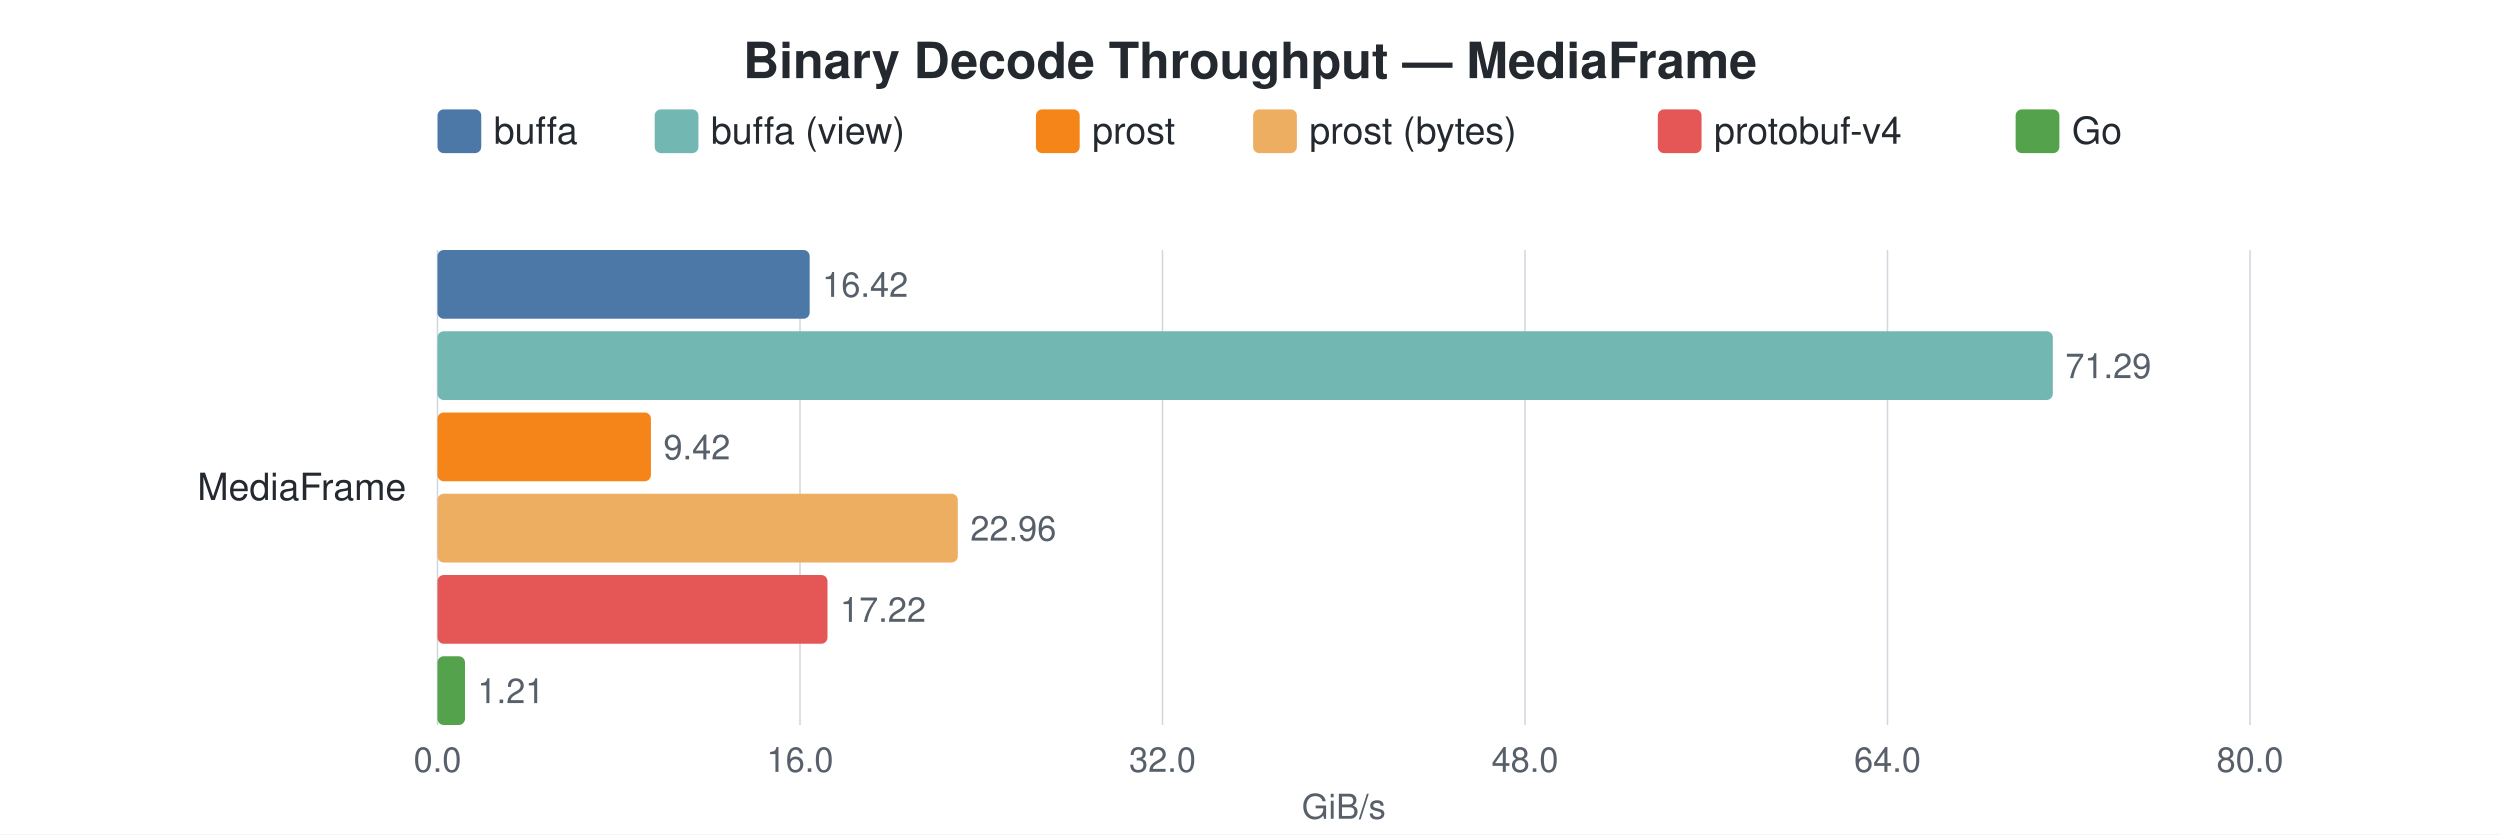
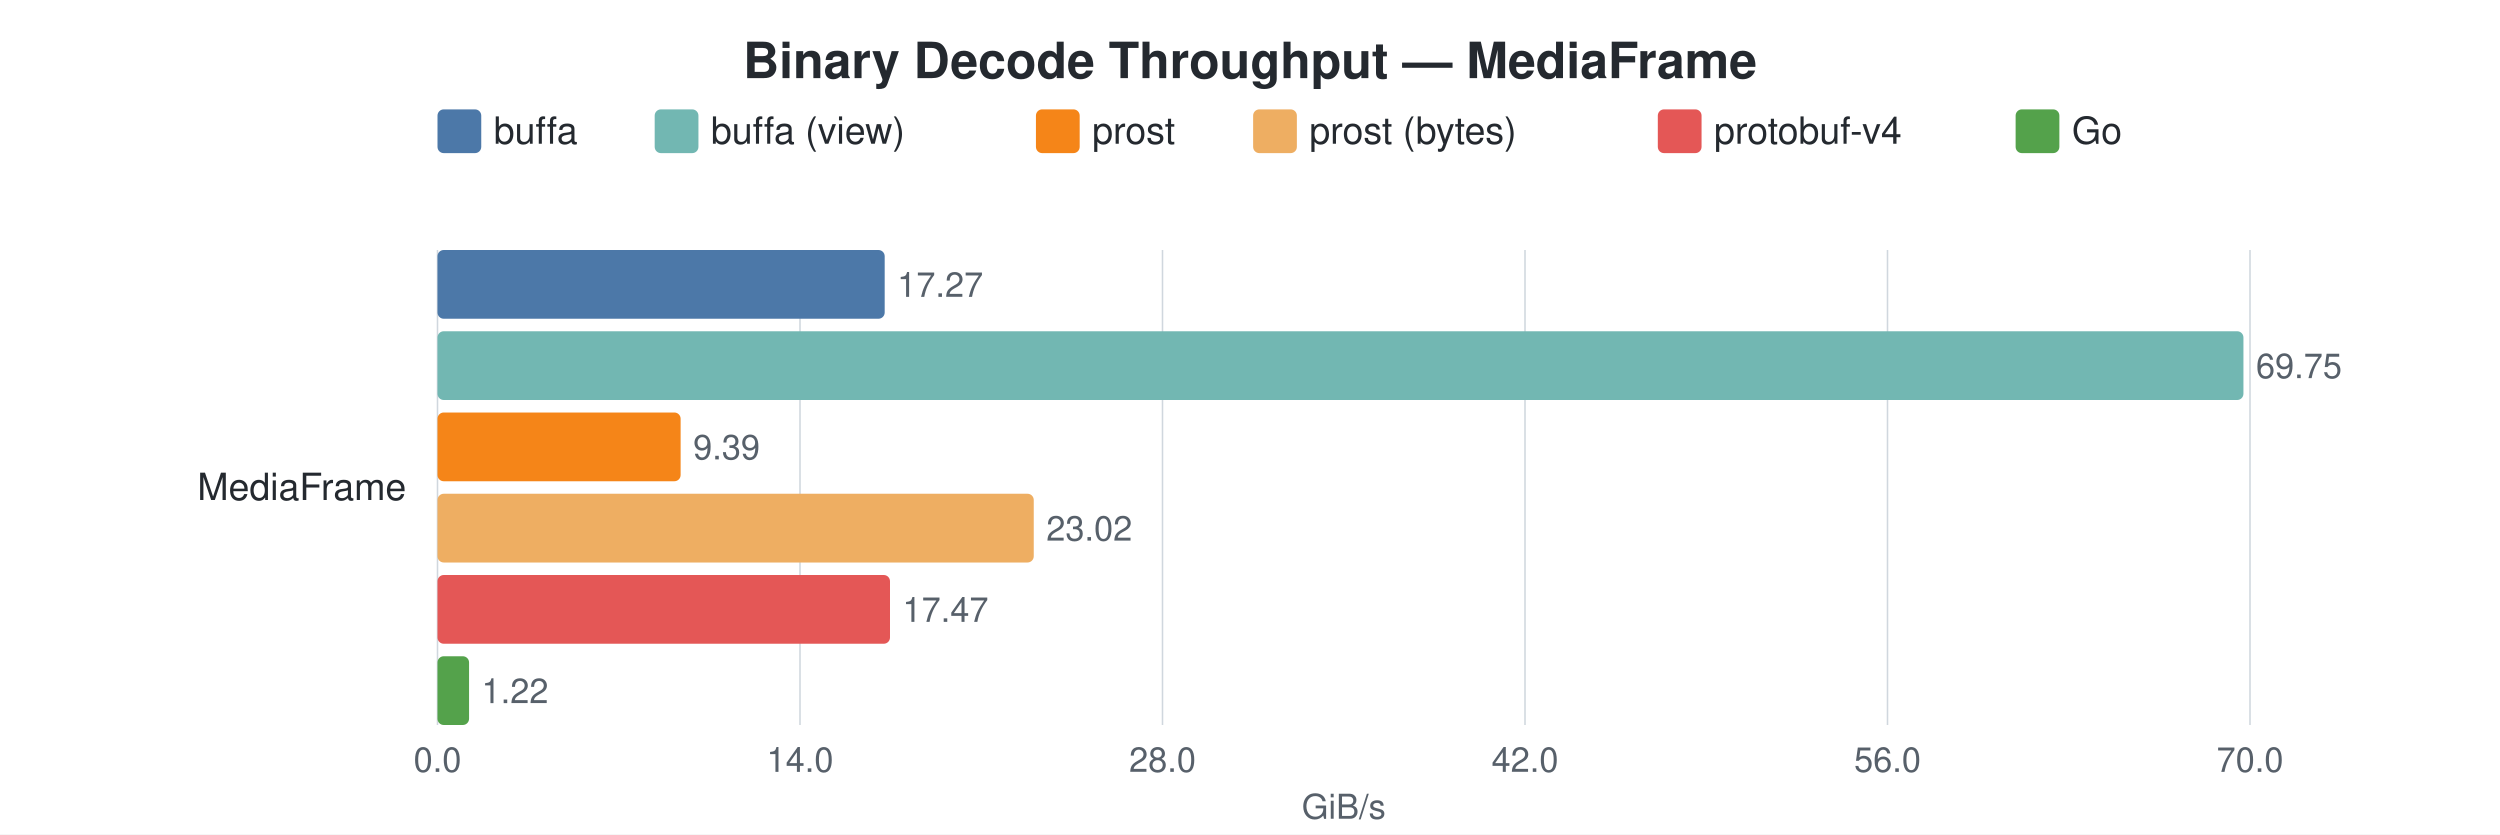
<svg xmlns="http://www.w3.org/2000/svg" width="800" height="267" viewBox="0 0 800 267">
  <style>
    text { font-family: -apple-system, BlinkMacSystemFont, "Segoe UI", Helvetica, Arial, sans-serif; }
    .title { font-size: 16px; font-weight: 600; fill: #24292f; }
    .label { font-size: 12px; fill: #24292f; }
    .value { font-size: 11px; fill: #57606a; }
    .axis-label { font-size: 11px; fill: #57606a; }
    .legend-text { font-size: 12px; fill: #24292f; }
    .grid { stroke: #d0d7de; stroke-width: 0.5; }
  </style>
  <rect width="100%" height="100%" fill="white" />
  <text x="400.0" y="25" text-anchor="middle" class="title">Binary Decode Throughput — MediaFrame</text>
  <rect x="140" y="35" width="14" height="14" rx="2" fill="#4C78A8" />
  <text x="158" y="46" class="legend-text">buffa</text>
  <rect x="209.5" y="35" width="14" height="14" rx="2" fill="#72B7B2" />
  <text x="227.5" y="46" class="legend-text">buffa (view)</text>
  <rect x="331.5" y="35" width="14" height="14" rx="2" fill="#F58518" />
  <text x="349.5" y="46" class="legend-text">prost</text>
  <rect x="401.0" y="35" width="14" height="14" rx="2" fill="#EEAE62" />
  <text x="419.0" y="46" class="legend-text">prost (bytes)</text>
  <rect x="530.5" y="35" width="14" height="14" rx="2" fill="#E45756" />
  <text x="548.5" y="46" class="legend-text">protobuf-v4</text>
  <rect x="645.0" y="35" width="14" height="14" rx="2" fill="#54A24B" />
  <text x="663.0" y="46" class="legend-text">Go</text>
  <line x1="140.0" y1="80" x2="140.0" y2="232" class="grid" />
  <text x="140.0" y="247" text-anchor="middle" class="axis-label">0.0</text>
  <line x1="256.0" y1="80" x2="256.0" y2="232" class="grid" />
-   <text x="256.0" y="247" text-anchor="middle" class="axis-label">16.0</text>
+   <text x="256.0" y="247" text-anchor="middle" class="axis-label">14.0</text>
  <line x1="372.0" y1="80" x2="372.0" y2="232" class="grid" />
-   <text x="372.0" y="247" text-anchor="middle" class="axis-label">32.0</text>
+   <text x="372.0" y="247" text-anchor="middle" class="axis-label">28.0</text>
  <line x1="488.0" y1="80" x2="488.0" y2="232" class="grid" />
-   <text x="488.0" y="247" text-anchor="middle" class="axis-label">48.0</text>
+   <text x="488.0" y="247" text-anchor="middle" class="axis-label">42.0</text>
  <line x1="604.0" y1="80" x2="604.0" y2="232" class="grid" />
-   <text x="604.0" y="247" text-anchor="middle" class="axis-label">64.0</text>
+   <text x="604.0" y="247" text-anchor="middle" class="axis-label">56.0</text>
  <line x1="720.0" y1="80" x2="720.0" y2="232" class="grid" />
-   <text x="720.0" y="247" text-anchor="middle" class="axis-label">80.0</text>
+   <text x="720.0" y="247" text-anchor="middle" class="axis-label">70.0</text>
  <text x="430.0" y="262" text-anchor="middle" class="axis-label">GiB/s</text>
  <text x="130" y="160.0" text-anchor="end" class="label">MediaFrame</text>
-   <rect x="140" y="80.0" width="119.1" height="22" rx="2" fill="#4C78A8" />
-   <text x="263.1" y="95.0" class="value">16.42</text>
-   <rect x="140" y="106.0" width="516.9" height="22" rx="2" fill="#72B7B2" />
-   <text x="660.9" y="121.0" class="value">71.29</text>
-   <rect x="140" y="132.0" width="68.3" height="22" rx="2" fill="#F58518" />
-   <text x="212.3" y="147.0" class="value">9.42</text>
-   <rect x="140" y="158.0" width="166.5" height="22" rx="2" fill="#EEAE62" />
-   <text x="310.5" y="173.0" class="value">22.96</text>
-   <rect x="140" y="184.0" width="124.8" height="22" rx="2" fill="#E45756" />
-   <text x="268.8" y="199.0" class="value">17.22</text>
-   <rect x="140" y="210.0" width="8.8" height="22" rx="2" fill="#54A24B" />
-   <text x="152.8" y="225.0" class="value">1.21</text>
+   <rect x="140" y="80.0" width="143.1" height="22" rx="2" fill="#4C78A8" />
+   <text x="287.1" y="95.0" class="value">17.27</text>
+   <rect x="140" y="106.0" width="577.9" height="22" rx="2" fill="#72B7B2" />
+   <text x="721.9" y="121.0" class="value">69.75</text>
+   <rect x="140" y="132.0" width="77.8" height="22" rx="2" fill="#F58518" />
+   <text x="221.8" y="147.0" class="value">9.39</text>
+   <rect x="140" y="158.0" width="190.8" height="22" rx="2" fill="#EEAE62" />
+   <text x="334.8" y="173.0" class="value">23.02</text>
+   <rect x="140" y="184.0" width="144.8" height="22" rx="2" fill="#E45756" />
+   <text x="288.8" y="199.0" class="value">17.47</text>
+   <rect x="140" y="210.0" width="10.1" height="22" rx="2" fill="#54A24B" />
+   <text x="154.1" y="225.0" class="value">1.22</text>
</svg>
